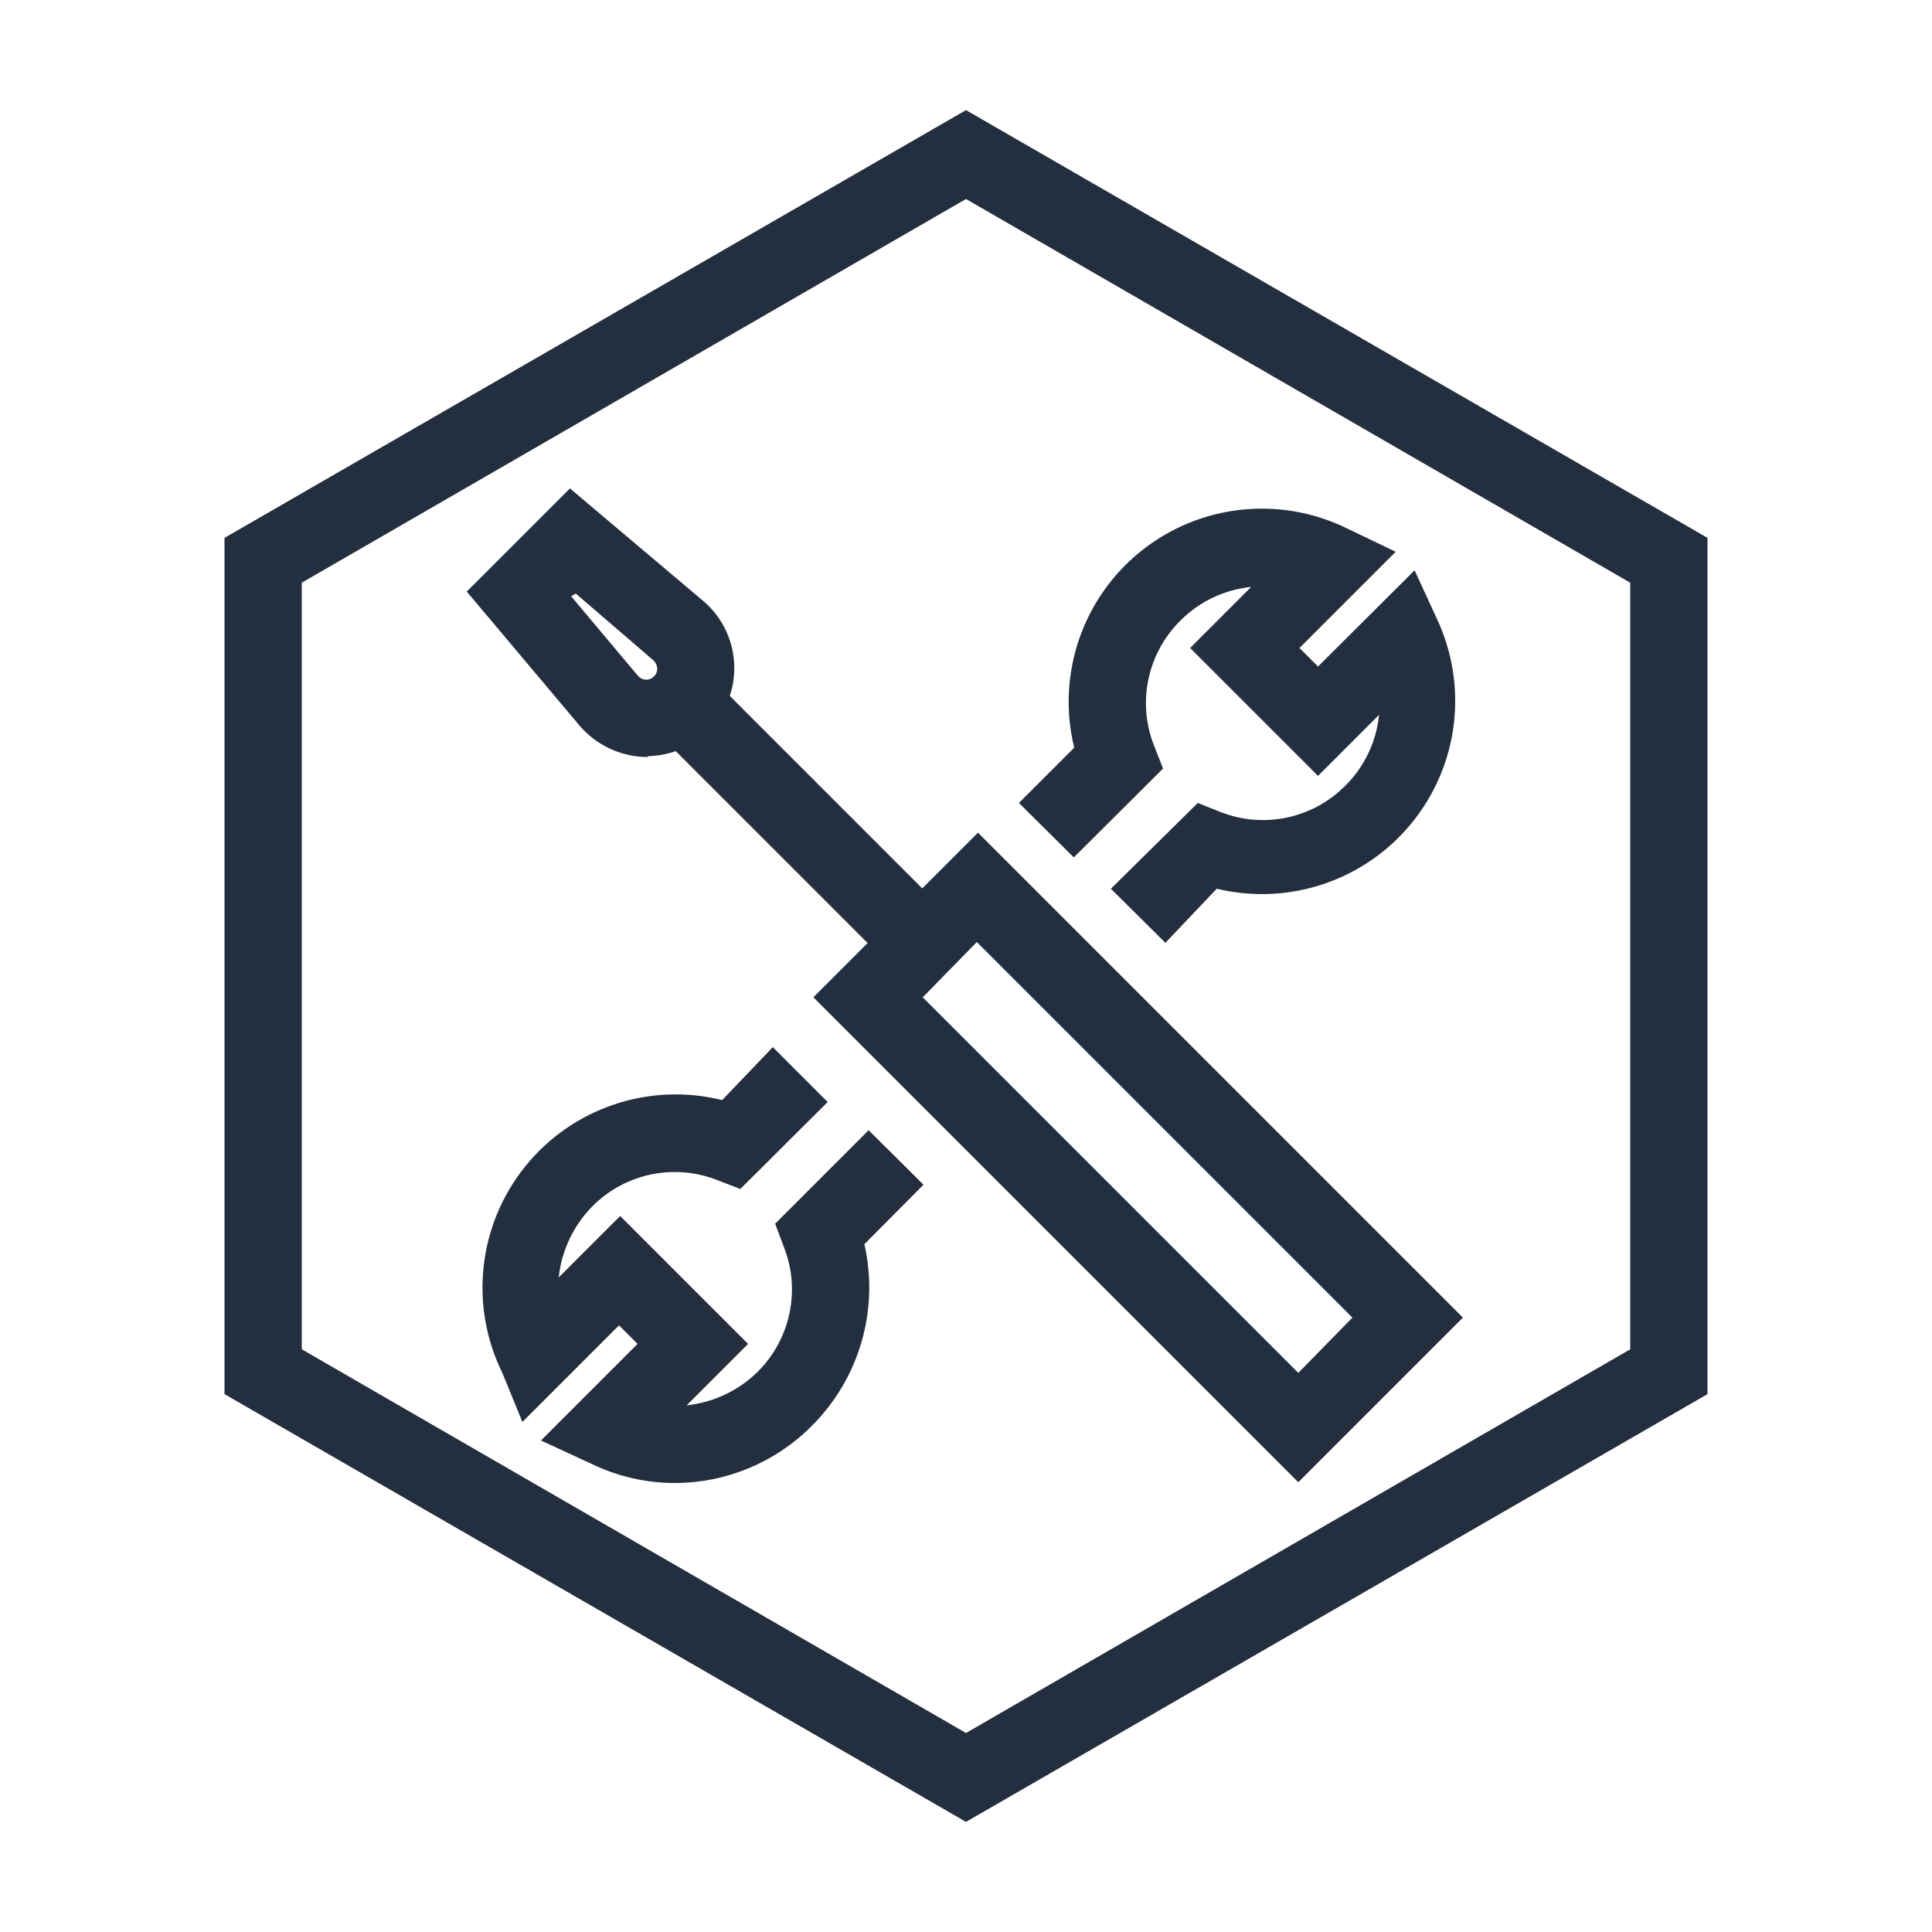
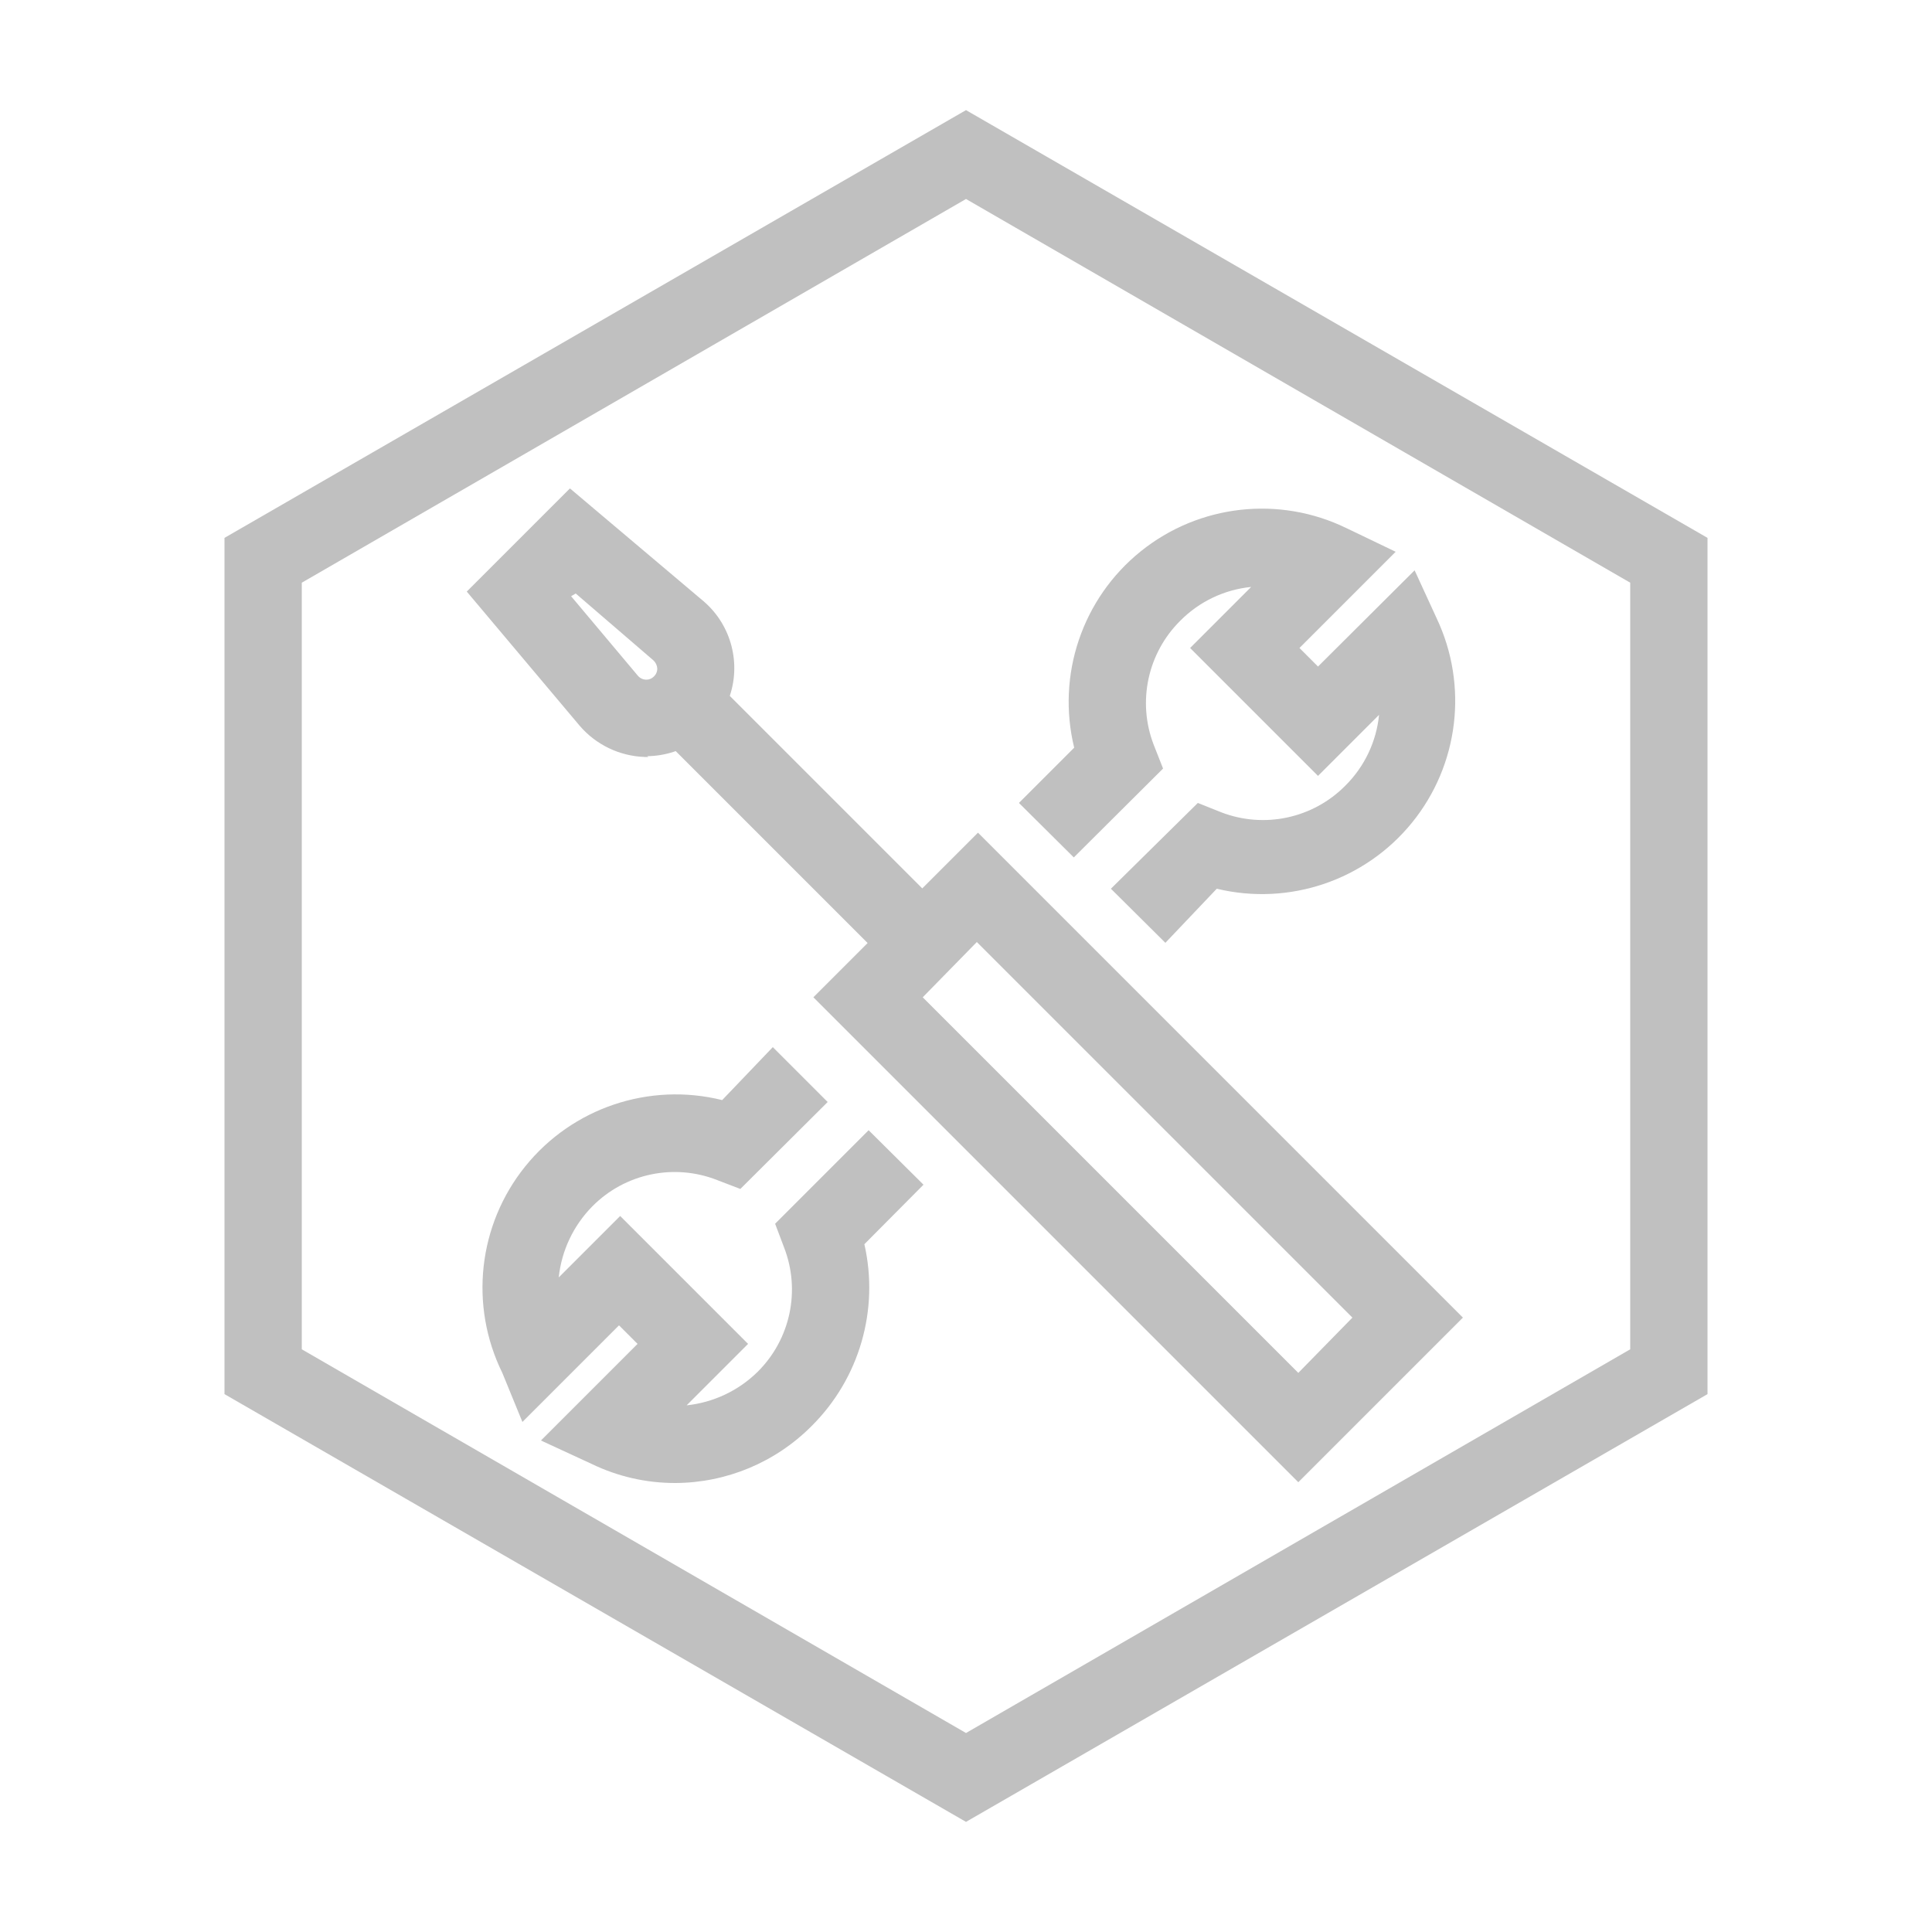
<svg xmlns="http://www.w3.org/2000/svg" class="w-6 h-6" height="48" viewBox="0 0 50 50" width="48">
  <defs>
-     <style>.Res_Toolkit_48_Dark_svg__cls-1{fill:#232f3e}</style>
+     <style>.Res_Toolkit_48_Dark_svg__cls-1{fill:#c0c0c0}</style>
  </defs>
  <g id="Res_Toolkit_48_Dark_svg__Working">
    <path class="Res_Toolkit_48_Dark_svg__cls-1" d="M25 47.15L5.81 36.08V13.92L25 2.85l19.19 11.07v22.16zM7.81 34.92L25 44.85l17.19-9.93V15.08L25 5.15 7.81 15.08z" />
    <path class="Res_Toolkit_48_Dark_svg__cls-1" d="M33.6 38.36L21.05 25.81l4.26-4.26L37.86 34.1zm-9.72-12.55l9.72 9.72L35 34.1l-9.72-9.72z" />
    <path class="Res_Toolkit_48_Dark_svg__cls-1" transform="rotate(-45 20.724 21.256)" d="M19.72 16.96h2v8.59h-2z" />
    <path class="Res_Toolkit_48_Dark_svg__cls-1" d="M16.78 19.59h-.1a2.32 2.32 0 01-1.68-.81l-2.92-3.47 2.67-2.67 3.47 2.93a2.28 2.28 0 01-1.47 4zm-2-4.16l1.73 2.06a.29.29 0 00.21.1.27.27 0 00.2-.08.28.28 0 00.09-.21.31.31 0 00-.1-.21l-2.01-1.73zM17.48 38.38a4.94 4.94 0 01-2.16-.49L14 37.28l2.5-2.5-.48-.48-2.5 2.5-.52-1.27a5 5 0 015.69-7.06L20 27.1l1.42 1.42-2.26 2.25-.6-.23a3 3 0 00-3.23.68 3.08 3.08 0 00-.87 1.84l1.59-1.59 3.31 3.31-1.59 1.59a3.08 3.08 0 001.84-.87 3 3 0 00.68-3.22l-.23-.61 2.42-2.42 1.42 1.41-1.53 1.54A5.05 5.05 0 0121 36.91a5 5 0 01-3.52 1.47zM30.16 24.4L28.75 23 31 20.78l.6.24a3 3 0 003.22-.69 3 3 0 00.87-1.83l-1.58 1.58-3.31-3.31 1.58-1.58a3 3 0 00-1.83.87 3 3 0 00-.69 3.22l.24.61-2.31 2.3-1.42-1.41 1.43-1.43a5 5 0 017.05-5.68l1.27.61-2.49 2.49.48.48 2.5-2.49.57 1.24a5 5 0 01-5.69 7z" />
  </g>
</svg>
